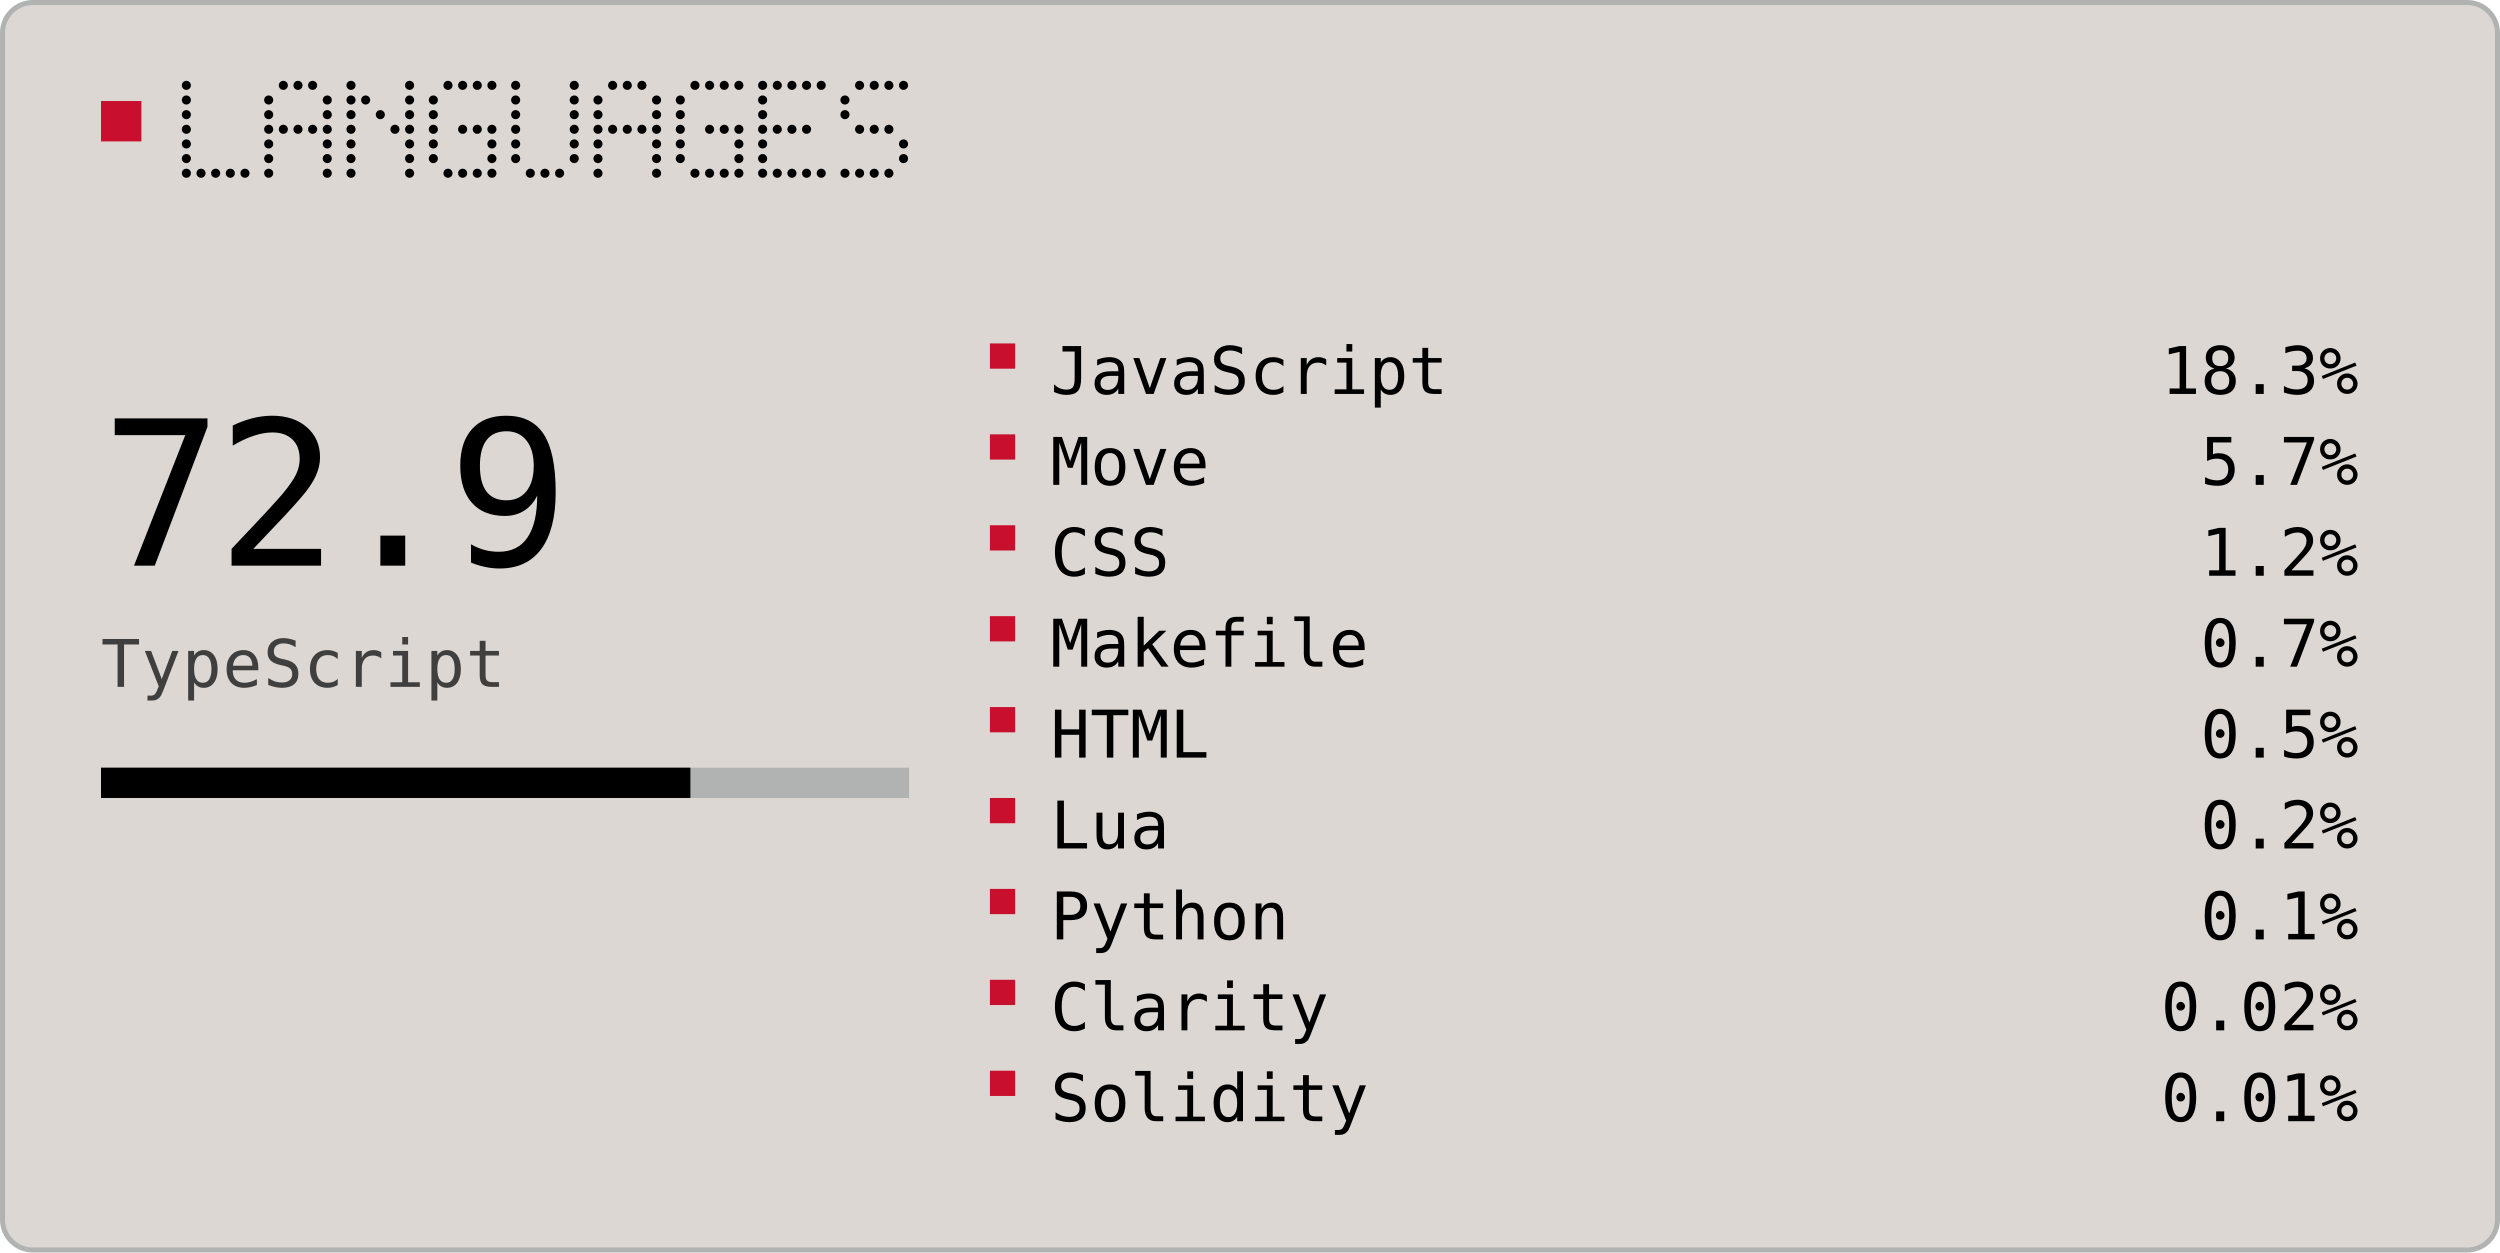
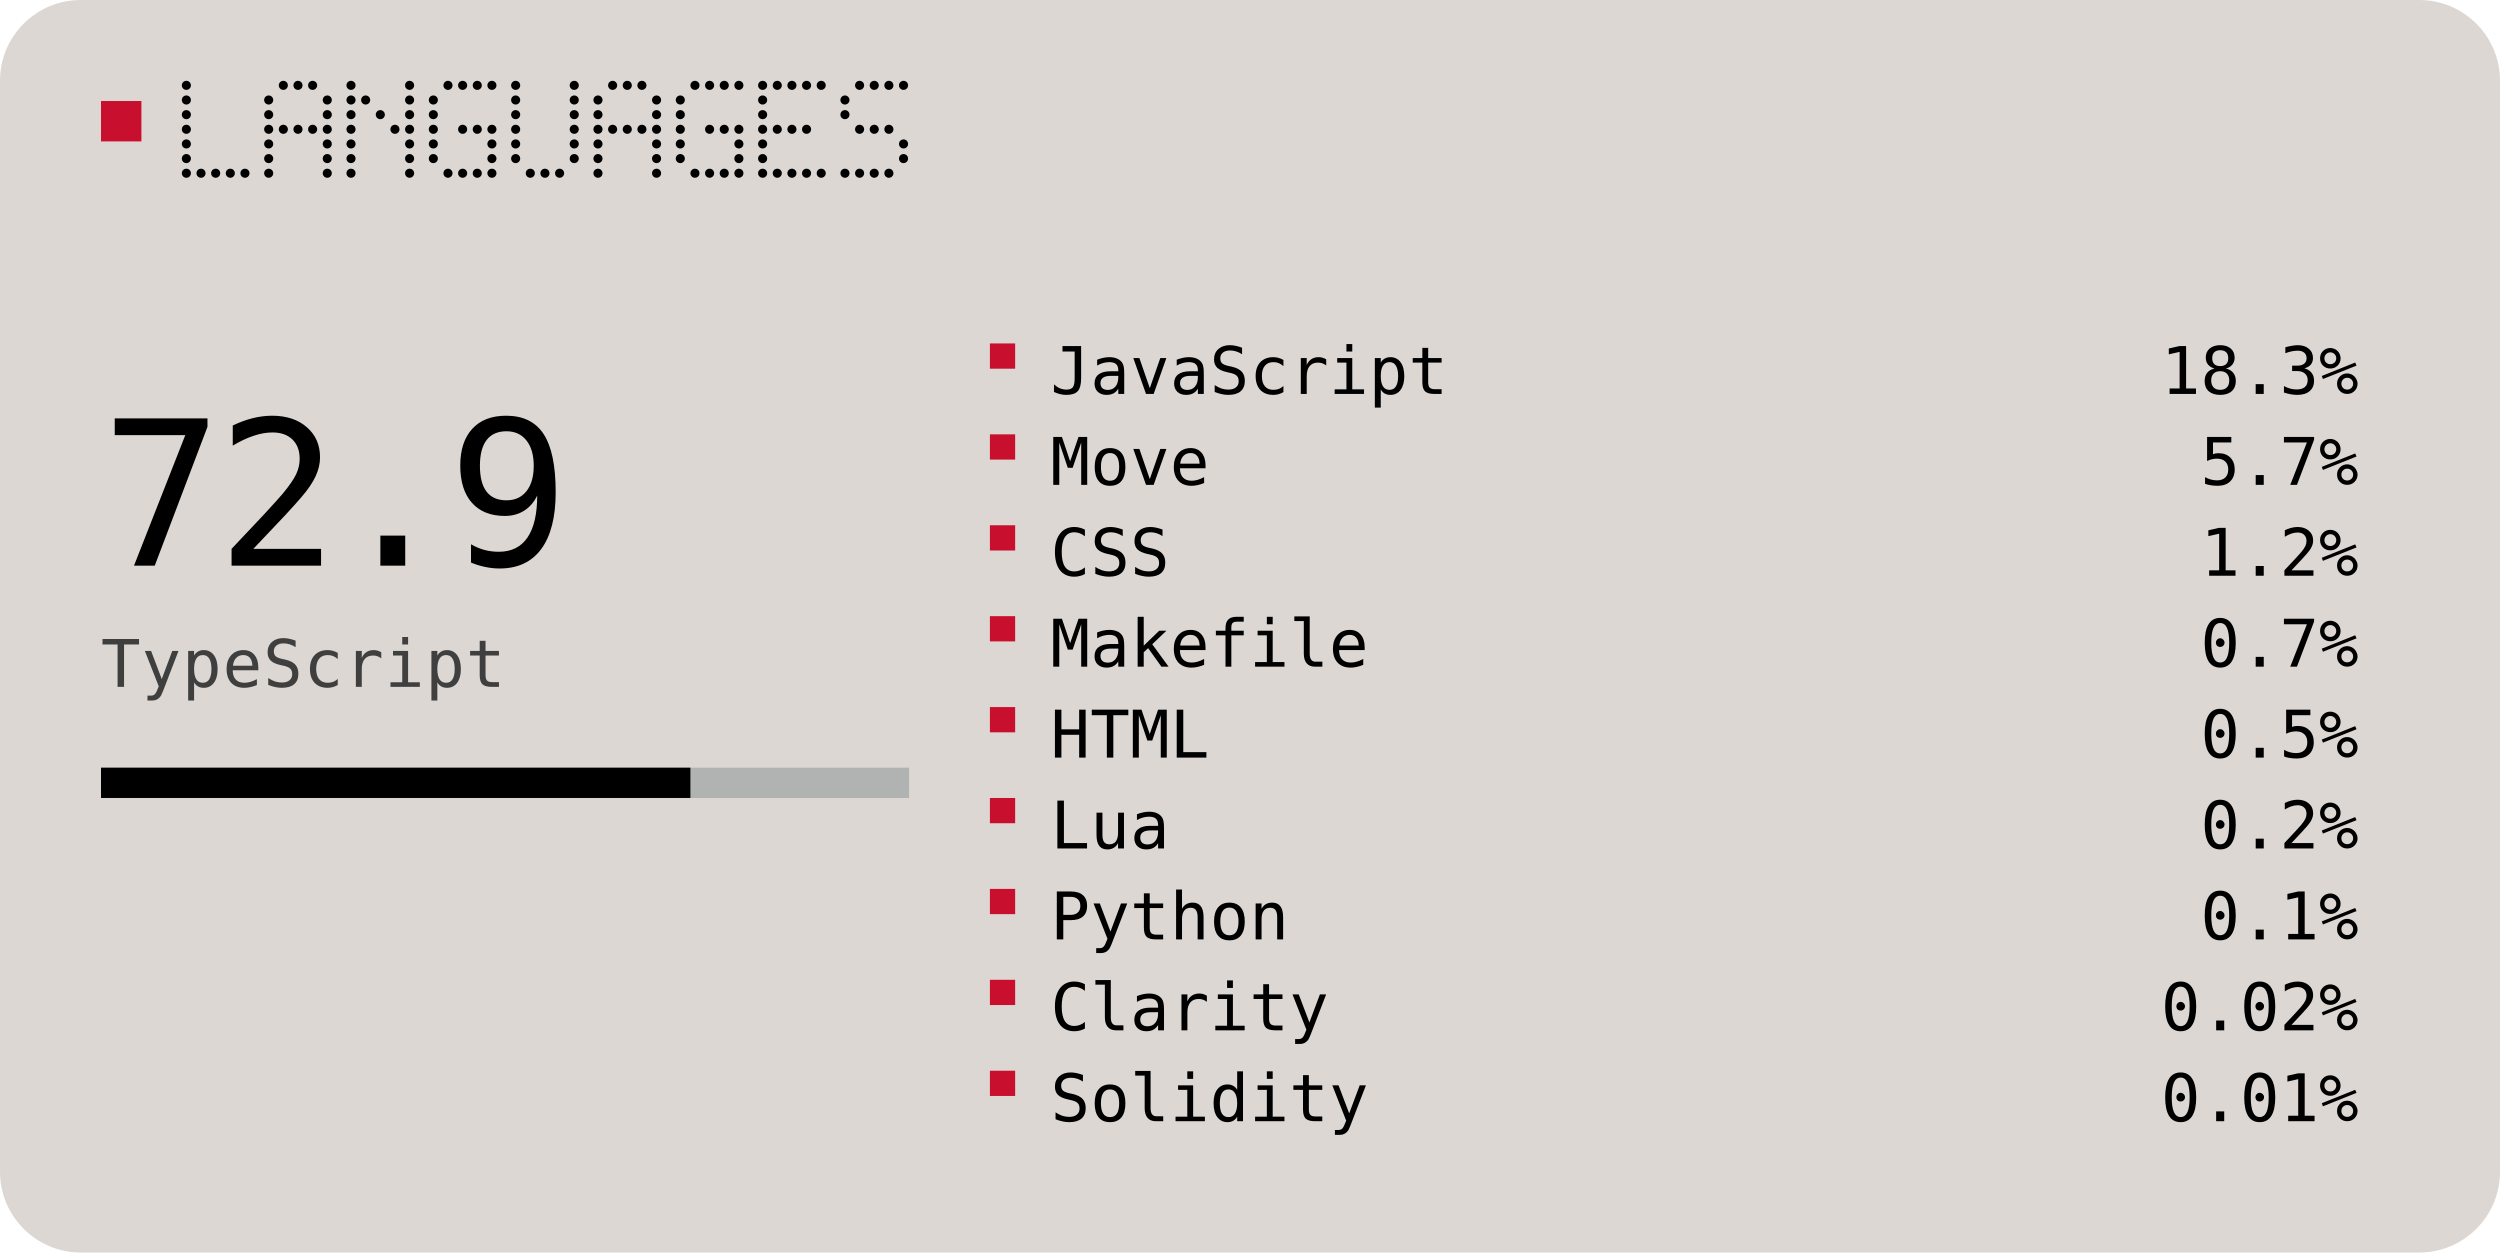
<svg xmlns="http://www.w3.org/2000/svg" width="495" height="248" viewBox="0 0 495 248" role="img">
-   <rect x="0.5" y="0.5" width="494" height="247" rx="6" fill="#DCD7D2" stroke="#B1B3B3" stroke-width="1" />
+   <rect width="495" height="248" rx="16" fill="#DCD7D2" />
  <rect x="20" y="20" width="8" height="8" fill="#C8102E" />
  <circle cx="36.9" cy="16.9" r="0.90" fill="#000000" />
  <circle cx="36.9" cy="19.8" r="0.90" fill="#000000" />
  <circle cx="36.9" cy="22.7" r="0.90" fill="#000000" />
  <circle cx="36.9" cy="25.6" r="0.90" fill="#000000" />
  <circle cx="36.9" cy="28.5" r="0.90" fill="#000000" />
  <circle cx="36.9" cy="31.4" r="0.90" fill="#000000" />
  <circle cx="36.9" cy="34.3" r="0.90" fill="#000000" />
  <circle cx="39.8" cy="34.3" r="0.90" fill="#000000" />
  <circle cx="42.7" cy="34.3" r="0.90" fill="#000000" />
  <circle cx="45.6" cy="34.3" r="0.90" fill="#000000" />
  <circle cx="48.5" cy="34.3" r="0.90" fill="#000000" />
  <circle cx="56.1" cy="16.9" r="0.90" fill="#000000" />
  <circle cx="59.0" cy="16.9" r="0.90" fill="#000000" />
  <circle cx="61.9" cy="16.9" r="0.90" fill="#000000" />
  <circle cx="53.2" cy="19.8" r="0.90" fill="#000000" />
  <circle cx="64.8" cy="19.8" r="0.90" fill="#000000" />
  <circle cx="53.2" cy="22.7" r="0.90" fill="#000000" />
  <circle cx="64.8" cy="22.7" r="0.90" fill="#000000" />
  <circle cx="53.2" cy="25.6" r="0.90" fill="#000000" />
  <circle cx="56.1" cy="25.6" r="0.90" fill="#000000" />
  <circle cx="59.0" cy="25.6" r="0.90" fill="#000000" />
  <circle cx="61.9" cy="25.6" r="0.90" fill="#000000" />
  <circle cx="64.8" cy="25.6" r="0.90" fill="#000000" />
  <circle cx="53.2" cy="28.5" r="0.90" fill="#000000" />
  <circle cx="64.8" cy="28.5" r="0.90" fill="#000000" />
  <circle cx="53.2" cy="31.4" r="0.90" fill="#000000" />
  <circle cx="64.8" cy="31.4" r="0.90" fill="#000000" />
  <circle cx="53.2" cy="34.3" r="0.90" fill="#000000" />
  <circle cx="64.8" cy="34.3" r="0.90" fill="#000000" />
  <circle cx="69.5" cy="16.9" r="0.90" fill="#000000" />
  <circle cx="81.1" cy="16.9" r="0.90" fill="#000000" />
  <circle cx="69.5" cy="19.8" r="0.90" fill="#000000" />
  <circle cx="72.4" cy="19.8" r="0.90" fill="#000000" />
  <circle cx="81.1" cy="19.8" r="0.90" fill="#000000" />
  <circle cx="69.5" cy="22.7" r="0.90" fill="#000000" />
  <circle cx="75.3" cy="22.7" r="0.90" fill="#000000" />
  <circle cx="81.1" cy="22.7" r="0.90" fill="#000000" />
  <circle cx="69.5" cy="25.6" r="0.90" fill="#000000" />
  <circle cx="78.2" cy="25.6" r="0.90" fill="#000000" />
  <circle cx="81.1" cy="25.6" r="0.90" fill="#000000" />
  <circle cx="69.5" cy="28.5" r="0.90" fill="#000000" />
  <circle cx="81.1" cy="28.5" r="0.90" fill="#000000" />
  <circle cx="69.5" cy="31.4" r="0.90" fill="#000000" />
  <circle cx="81.1" cy="31.4" r="0.90" fill="#000000" />
  <circle cx="69.5" cy="34.3" r="0.90" fill="#000000" />
  <circle cx="81.1" cy="34.3" r="0.90" fill="#000000" />
  <circle cx="88.7" cy="16.9" r="0.90" fill="#000000" />
  <circle cx="91.6" cy="16.9" r="0.90" fill="#000000" />
  <circle cx="94.5" cy="16.9" r="0.90" fill="#000000" />
  <circle cx="97.4" cy="16.9" r="0.90" fill="#000000" />
  <circle cx="85.8" cy="19.8" r="0.90" fill="#000000" />
  <circle cx="85.8" cy="22.7" r="0.90" fill="#000000" />
  <circle cx="85.8" cy="25.6" r="0.90" fill="#000000" />
  <circle cx="91.6" cy="25.6" r="0.90" fill="#000000" />
  <circle cx="94.5" cy="25.6" r="0.90" fill="#000000" />
  <circle cx="97.4" cy="25.6" r="0.90" fill="#000000" />
  <circle cx="85.8" cy="28.5" r="0.90" fill="#000000" />
  <circle cx="97.4" cy="28.5" r="0.90" fill="#000000" />
  <circle cx="85.8" cy="31.4" r="0.90" fill="#000000" />
  <circle cx="97.4" cy="31.4" r="0.90" fill="#000000" />
  <circle cx="88.7" cy="34.3" r="0.90" fill="#000000" />
  <circle cx="91.6" cy="34.3" r="0.90" fill="#000000" />
  <circle cx="94.5" cy="34.3" r="0.90" fill="#000000" />
  <circle cx="97.4" cy="34.3" r="0.90" fill="#000000" />
  <circle cx="102.1" cy="16.9" r="0.90" fill="#000000" />
  <circle cx="113.7" cy="16.9" r="0.90" fill="#000000" />
  <circle cx="102.1" cy="19.8" r="0.90" fill="#000000" />
  <circle cx="113.7" cy="19.8" r="0.90" fill="#000000" />
  <circle cx="102.1" cy="22.7" r="0.90" fill="#000000" />
  <circle cx="113.7" cy="22.7" r="0.90" fill="#000000" />
  <circle cx="102.1" cy="25.6" r="0.90" fill="#000000" />
  <circle cx="113.7" cy="25.6" r="0.90" fill="#000000" />
  <circle cx="102.1" cy="28.5" r="0.90" fill="#000000" />
  <circle cx="113.7" cy="28.5" r="0.90" fill="#000000" />
  <circle cx="102.1" cy="31.4" r="0.90" fill="#000000" />
  <circle cx="113.7" cy="31.4" r="0.90" fill="#000000" />
  <circle cx="105.0" cy="34.3" r="0.90" fill="#000000" />
  <circle cx="107.9" cy="34.3" r="0.90" fill="#000000" />
  <circle cx="110.8" cy="34.3" r="0.90" fill="#000000" />
  <circle cx="121.3" cy="16.9" r="0.90" fill="#000000" />
  <circle cx="124.2" cy="16.9" r="0.90" fill="#000000" />
  <circle cx="127.1" cy="16.9" r="0.90" fill="#000000" />
  <circle cx="118.4" cy="19.8" r="0.90" fill="#000000" />
  <circle cx="130.0" cy="19.8" r="0.90" fill="#000000" />
  <circle cx="118.4" cy="22.7" r="0.90" fill="#000000" />
  <circle cx="130.0" cy="22.7" r="0.90" fill="#000000" />
  <circle cx="118.4" cy="25.6" r="0.90" fill="#000000" />
  <circle cx="121.3" cy="25.6" r="0.90" fill="#000000" />
  <circle cx="124.2" cy="25.6" r="0.90" fill="#000000" />
  <circle cx="127.1" cy="25.6" r="0.90" fill="#000000" />
  <circle cx="130.0" cy="25.6" r="0.90" fill="#000000" />
  <circle cx="118.4" cy="28.5" r="0.90" fill="#000000" />
  <circle cx="130.0" cy="28.5" r="0.90" fill="#000000" />
  <circle cx="118.4" cy="31.4" r="0.90" fill="#000000" />
  <circle cx="130.0" cy="31.4" r="0.90" fill="#000000" />
  <circle cx="118.4" cy="34.3" r="0.90" fill="#000000" />
  <circle cx="130.0" cy="34.3" r="0.90" fill="#000000" />
  <circle cx="137.6" cy="16.9" r="0.90" fill="#000000" />
  <circle cx="140.5" cy="16.9" r="0.90" fill="#000000" />
  <circle cx="143.4" cy="16.9" r="0.90" fill="#000000" />
  <circle cx="146.3" cy="16.9" r="0.90" fill="#000000" />
  <circle cx="134.7" cy="19.8" r="0.90" fill="#000000" />
  <circle cx="134.7" cy="22.7" r="0.90" fill="#000000" />
  <circle cx="134.7" cy="25.6" r="0.90" fill="#000000" />
  <circle cx="140.5" cy="25.6" r="0.90" fill="#000000" />
  <circle cx="143.4" cy="25.6" r="0.90" fill="#000000" />
  <circle cx="146.3" cy="25.6" r="0.90" fill="#000000" />
  <circle cx="134.7" cy="28.5" r="0.90" fill="#000000" />
  <circle cx="146.3" cy="28.5" r="0.90" fill="#000000" />
  <circle cx="134.7" cy="31.4" r="0.90" fill="#000000" />
  <circle cx="146.3" cy="31.4" r="0.90" fill="#000000" />
  <circle cx="137.6" cy="34.3" r="0.90" fill="#000000" />
  <circle cx="140.5" cy="34.3" r="0.90" fill="#000000" />
  <circle cx="143.4" cy="34.3" r="0.90" fill="#000000" />
  <circle cx="146.3" cy="34.3" r="0.90" fill="#000000" />
  <circle cx="151.0" cy="16.9" r="0.90" fill="#000000" />
  <circle cx="153.9" cy="16.9" r="0.90" fill="#000000" />
  <circle cx="156.8" cy="16.9" r="0.90" fill="#000000" />
  <circle cx="159.7" cy="16.9" r="0.90" fill="#000000" />
  <circle cx="162.6" cy="16.9" r="0.90" fill="#000000" />
  <circle cx="151.0" cy="19.8" r="0.90" fill="#000000" />
  <circle cx="151.0" cy="22.7" r="0.90" fill="#000000" />
  <circle cx="151.0" cy="25.6" r="0.90" fill="#000000" />
  <circle cx="153.9" cy="25.6" r="0.90" fill="#000000" />
  <circle cx="156.8" cy="25.6" r="0.90" fill="#000000" />
  <circle cx="159.7" cy="25.6" r="0.90" fill="#000000" />
  <circle cx="151.0" cy="28.5" r="0.90" fill="#000000" />
  <circle cx="151.0" cy="31.4" r="0.90" fill="#000000" />
  <circle cx="151.0" cy="34.3" r="0.90" fill="#000000" />
  <circle cx="153.9" cy="34.3" r="0.90" fill="#000000" />
  <circle cx="156.8" cy="34.3" r="0.90" fill="#000000" />
  <circle cx="159.7" cy="34.3" r="0.90" fill="#000000" />
  <circle cx="162.6" cy="34.3" r="0.90" fill="#000000" />
  <circle cx="170.2" cy="16.9" r="0.90" fill="#000000" />
  <circle cx="173.1" cy="16.9" r="0.90" fill="#000000" />
  <circle cx="176.0" cy="16.9" r="0.90" fill="#000000" />
  <circle cx="178.9" cy="16.9" r="0.90" fill="#000000" />
  <circle cx="167.3" cy="19.8" r="0.90" fill="#000000" />
  <circle cx="167.3" cy="22.7" r="0.90" fill="#000000" />
  <circle cx="170.2" cy="25.6" r="0.90" fill="#000000" />
  <circle cx="173.1" cy="25.6" r="0.90" fill="#000000" />
  <circle cx="176.0" cy="25.6" r="0.90" fill="#000000" />
  <circle cx="178.9" cy="28.5" r="0.90" fill="#000000" />
  <circle cx="178.9" cy="31.4" r="0.90" fill="#000000" />
  <circle cx="167.3" cy="34.3" r="0.90" fill="#000000" />
  <circle cx="170.2" cy="34.3" r="0.90" fill="#000000" />
  <circle cx="173.1" cy="34.3" r="0.90" fill="#000000" />
  <circle cx="176.0" cy="34.3" r="0.90" fill="#000000" />
  <text x="20" y="112" fill="#000000" text-anchor="start" font-family="ui-monospace, Geist Mono, monospace" font-size="40" letter-spacing="-1.2" dominant-baseline="auto">72.9</text>
  <text x="20" y="136" fill="#3F3F3F" text-anchor="start" font-family="ui-monospace, Geist Mono, monospace" font-size="13" letter-spacing="0.2" dominant-baseline="auto">TypeScript</text>
  <rect x="20.0" y="152.0" width="160.0" height="6" fill="#B1B3B3" />
  <rect x="20.0" y="152.0" width="116.7" height="6" fill="#000000" />
  <rect x="196.0" y="68" width="5" height="5" fill="#C8102E" />
  <text x="208.0" y="78" fill="#000000" text-anchor="start" font-family="ui-monospace, Geist Mono, monospace" font-size="13" letter-spacing="0.05" dominant-baseline="auto">JavaScript</text>
  <text x="467.0" y="78" fill="#000000" text-anchor="end" font-family="ui-monospace, Geist Mono, monospace" font-size="13" letter-spacing="0" dominant-baseline="auto">18.3%</text>
  <rect x="196.0" y="86" width="5" height="5" fill="#C8102E" />
  <text x="208.0" y="96" fill="#000000" text-anchor="start" font-family="ui-monospace, Geist Mono, monospace" font-size="13" letter-spacing="0.05" dominant-baseline="auto">Move</text>
  <text x="467.0" y="96" fill="#000000" text-anchor="end" font-family="ui-monospace, Geist Mono, monospace" font-size="13" letter-spacing="0" dominant-baseline="auto">5.7%</text>
  <rect x="196.0" y="104" width="5" height="5" fill="#C8102E" />
  <text x="208.0" y="114" fill="#000000" text-anchor="start" font-family="ui-monospace, Geist Mono, monospace" font-size="13" letter-spacing="0.05" dominant-baseline="auto">CSS</text>
  <text x="467.0" y="114" fill="#000000" text-anchor="end" font-family="ui-monospace, Geist Mono, monospace" font-size="13" letter-spacing="0" dominant-baseline="auto">1.2%</text>
  <rect x="196.0" y="122" width="5" height="5" fill="#C8102E" />
  <text x="208.0" y="132" fill="#000000" text-anchor="start" font-family="ui-monospace, Geist Mono, monospace" font-size="13" letter-spacing="0.05" dominant-baseline="auto">Makefile</text>
  <text x="467.0" y="132" fill="#000000" text-anchor="end" font-family="ui-monospace, Geist Mono, monospace" font-size="13" letter-spacing="0" dominant-baseline="auto">0.7%</text>
  <rect x="196.0" y="140" width="5" height="5" fill="#C8102E" />
  <text x="208.0" y="150" fill="#000000" text-anchor="start" font-family="ui-monospace, Geist Mono, monospace" font-size="13" letter-spacing="0.05" dominant-baseline="auto">HTML</text>
  <text x="467.0" y="150" fill="#000000" text-anchor="end" font-family="ui-monospace, Geist Mono, monospace" font-size="13" letter-spacing="0" dominant-baseline="auto">0.5%</text>
  <rect x="196.0" y="158" width="5" height="5" fill="#C8102E" />
  <text x="208.0" y="168" fill="#000000" text-anchor="start" font-family="ui-monospace, Geist Mono, monospace" font-size="13" letter-spacing="0.05" dominant-baseline="auto">Lua</text>
  <text x="467.0" y="168" fill="#000000" text-anchor="end" font-family="ui-monospace, Geist Mono, monospace" font-size="13" letter-spacing="0" dominant-baseline="auto">0.2%</text>
  <rect x="196.0" y="176" width="5" height="5" fill="#C8102E" />
  <text x="208.0" y="186" fill="#000000" text-anchor="start" font-family="ui-monospace, Geist Mono, monospace" font-size="13" letter-spacing="0.05" dominant-baseline="auto">Python</text>
  <text x="467.0" y="186" fill="#000000" text-anchor="end" font-family="ui-monospace, Geist Mono, monospace" font-size="13" letter-spacing="0" dominant-baseline="auto">0.1%</text>
  <rect x="196.0" y="194" width="5" height="5" fill="#C8102E" />
  <text x="208.0" y="204" fill="#000000" text-anchor="start" font-family="ui-monospace, Geist Mono, monospace" font-size="13" letter-spacing="0.05" dominant-baseline="auto">Clarity</text>
  <text x="467.0" y="204" fill="#000000" text-anchor="end" font-family="ui-monospace, Geist Mono, monospace" font-size="13" letter-spacing="0" dominant-baseline="auto">0.02%</text>
  <rect x="196.0" y="212" width="5" height="5" fill="#C8102E" />
  <text x="208.0" y="222" fill="#000000" text-anchor="start" font-family="ui-monospace, Geist Mono, monospace" font-size="13" letter-spacing="0.05" dominant-baseline="auto">Solidity</text>
  <text x="467.0" y="222" fill="#000000" text-anchor="end" font-family="ui-monospace, Geist Mono, monospace" font-size="13" letter-spacing="0" dominant-baseline="auto">0.01%</text>
</svg>
